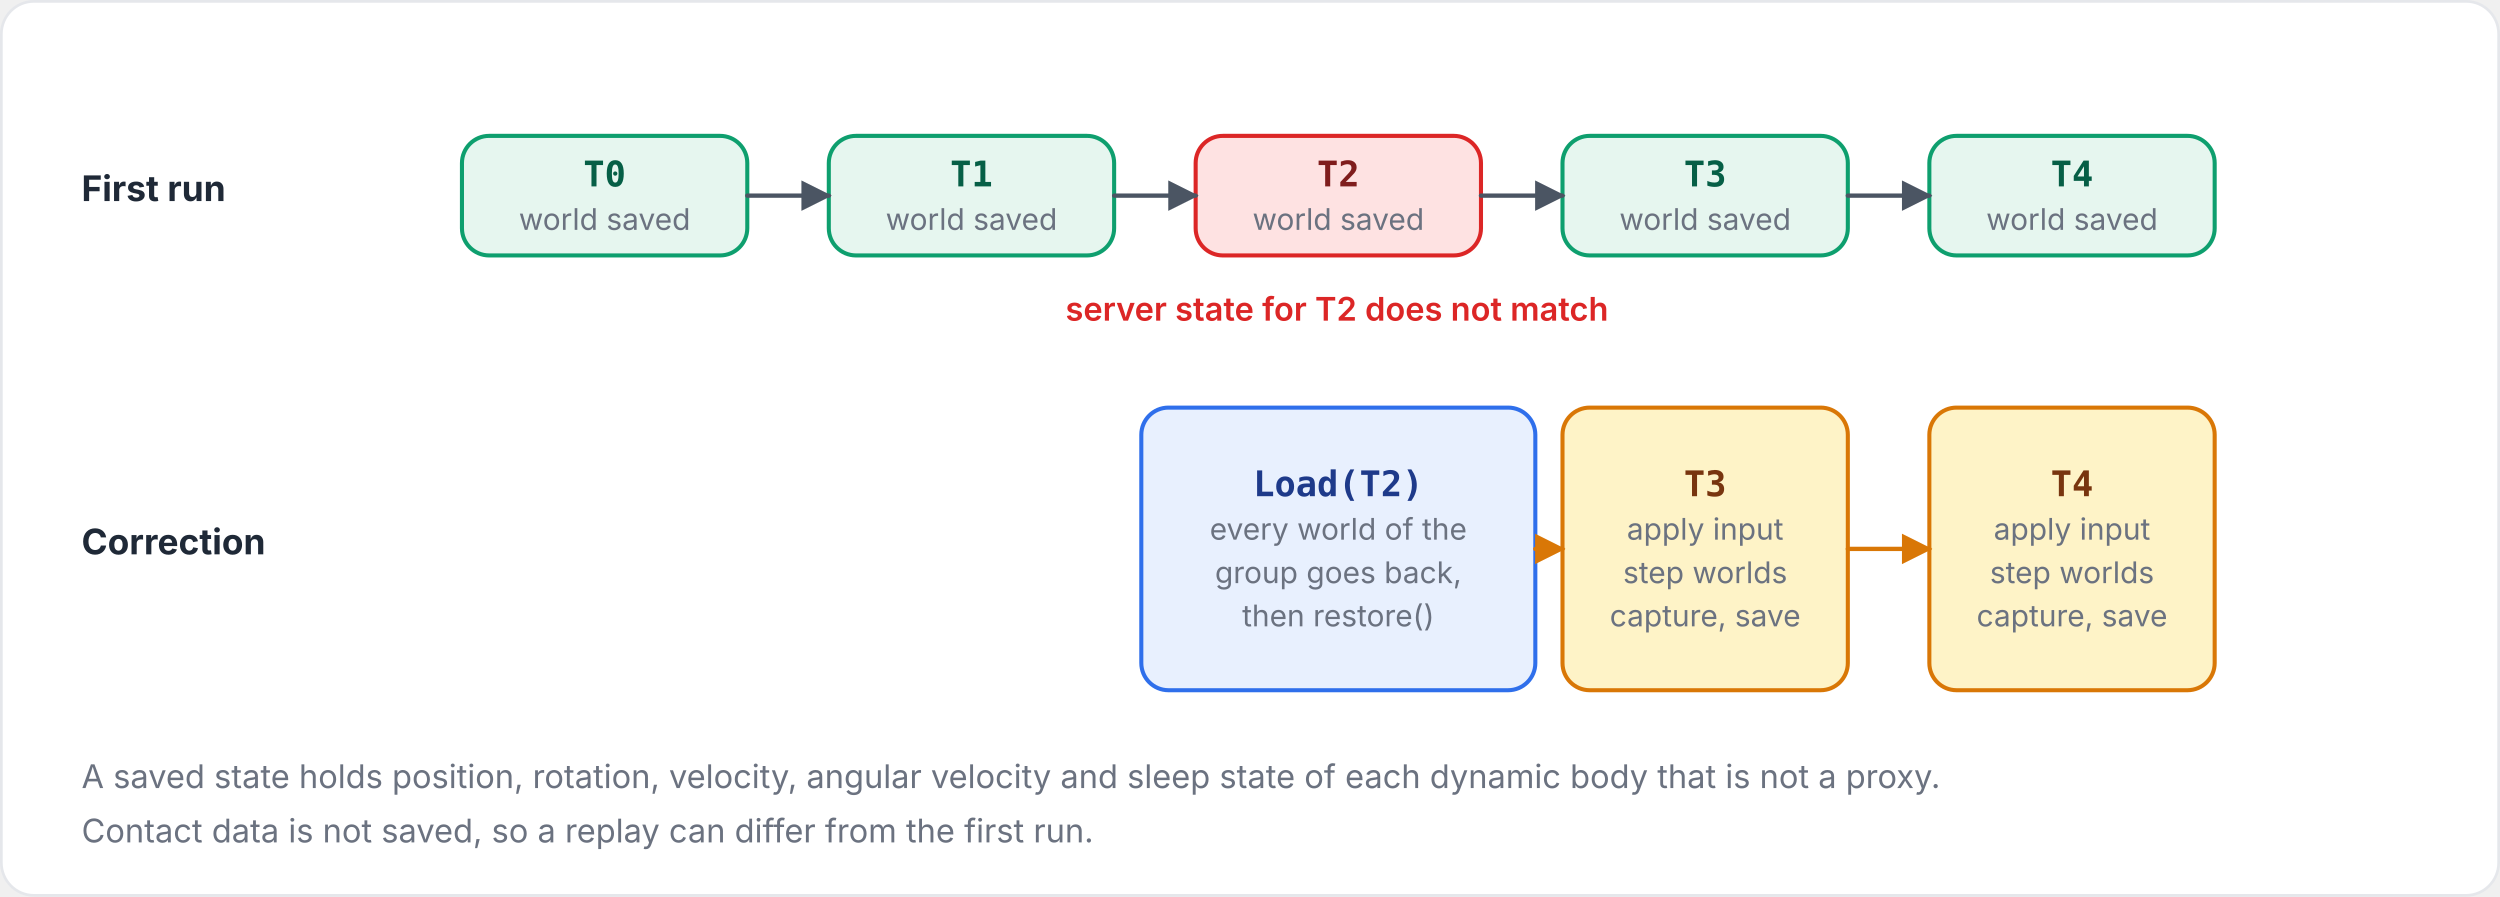
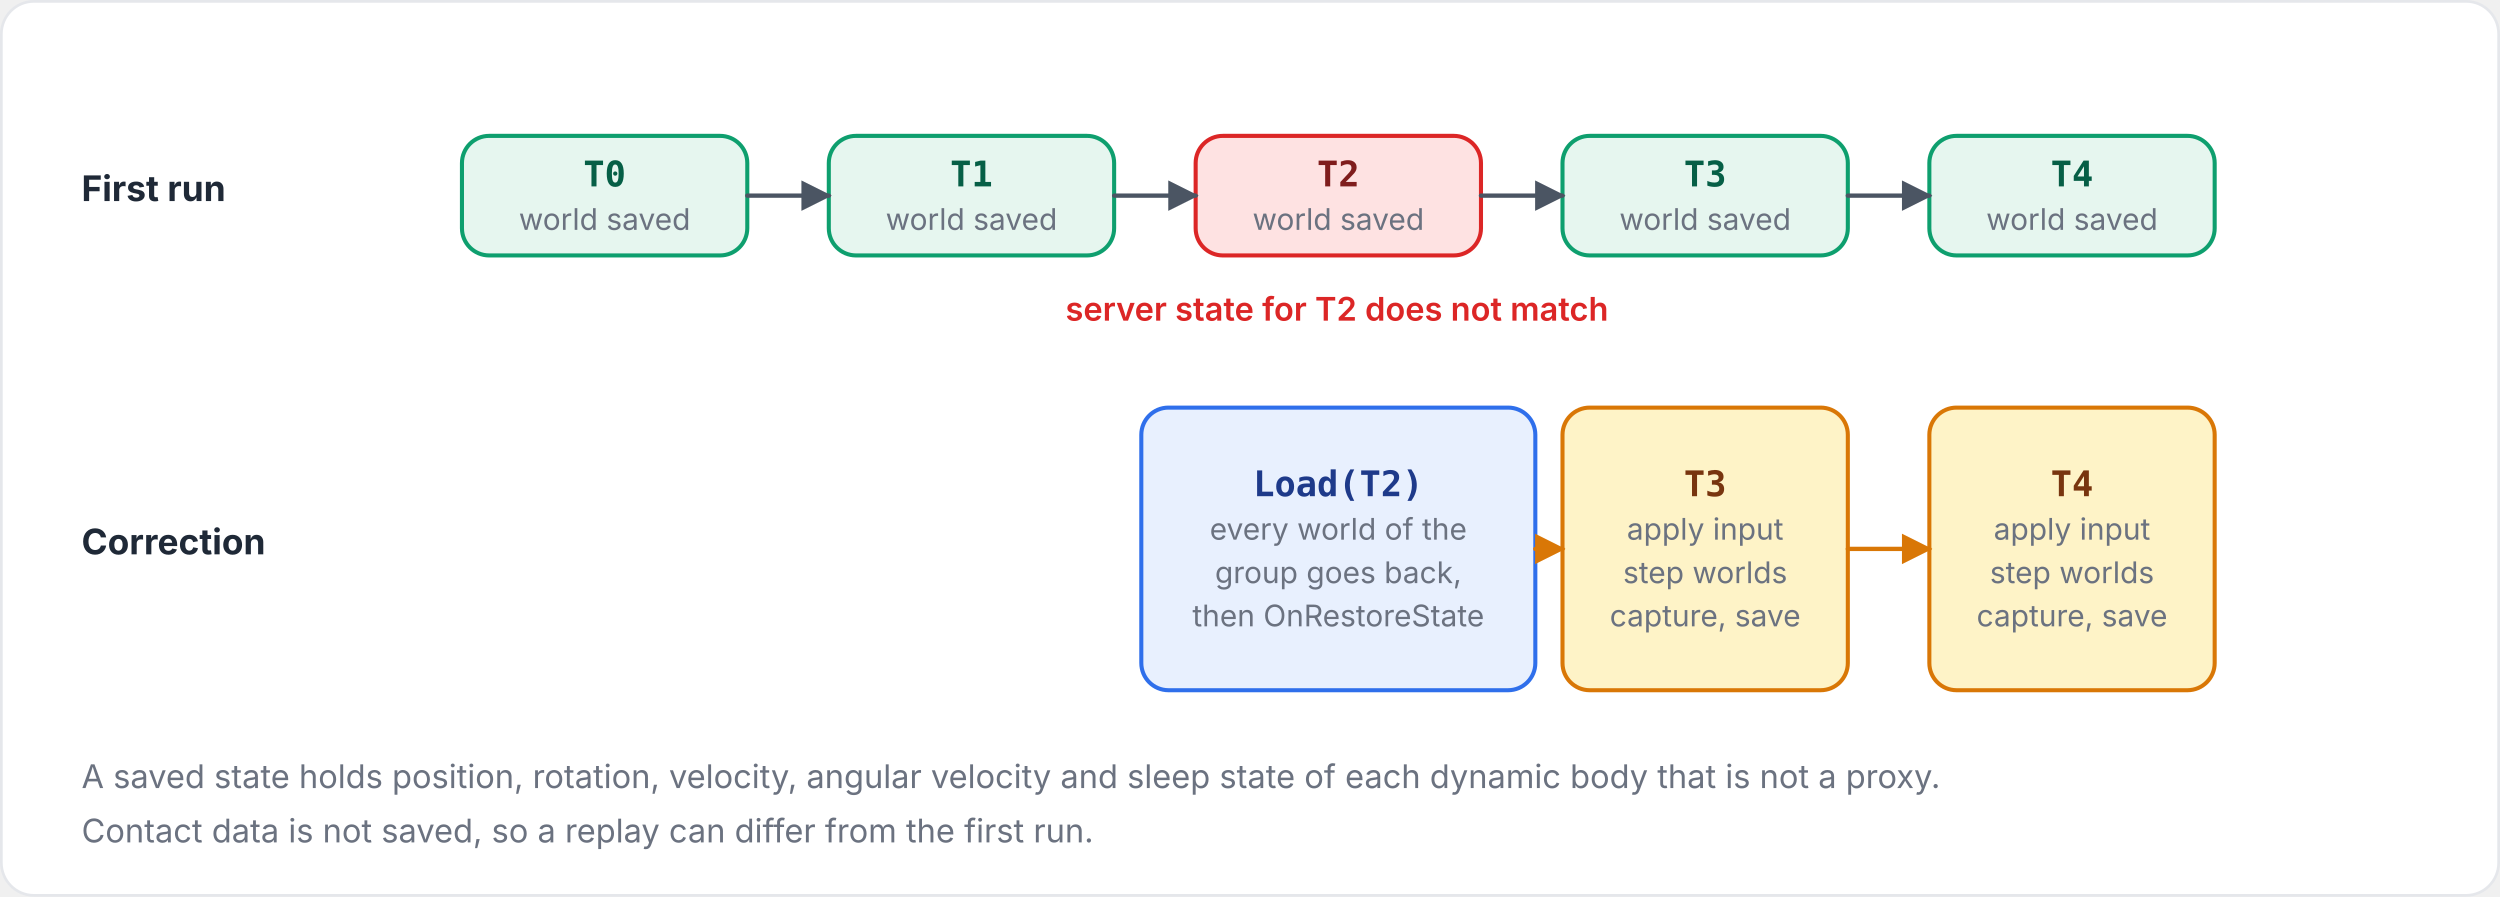
<svg xmlns="http://www.w3.org/2000/svg" width="920" height="330" viewBox="0 0 920 330" role="img" aria-label="Rolling the physics worlds back to a corrected tick">
  <defs>
    <marker id="arrow-4B5563" viewBox="0 0 10 10" refX="9" refY="5" markerWidth="7" markerHeight="7" orient="auto-start-reverse">
      <path d="M 0 0 L 10 5 L 0 10 z" fill="#4B5563" />
    </marker>
    <marker id="arrow-D97706" viewBox="0 0 10 10" refX="9" refY="5" markerWidth="7" markerHeight="7" orient="auto-start-reverse">
      <path d="M 0 0 L 10 5 L 0 10 z" fill="#D97706" />
    </marker>
  </defs>
  <rect x="0.5" y="0.5" width="919" height="329" rx="12" fill="#FFFFFF" stroke="#E5E7EB" />
  <text x="30.0" y="74.0" font-family="Inter, 'Segoe UI', Roboto, 'Helvetica Neue', Arial, sans-serif" font-size="13" font-weight="700" fill="#1F2937" text-anchor="start">First run</text>
  <rect x="170.0" y="50.0" width="105.0" height="44.0" rx="10" fill="#E6F6EF" stroke="#0E9F6E" stroke-width="1.5" />
  <text x="222.5" y="68.6" font-family="'JetBrains Mono', 'Cascadia Mono', Consolas, Menlo, monospace" font-size="13" font-weight="600" fill="#065F46" text-anchor="middle">T0</text>
  <text x="222.5" y="84.6" font-family="Inter, 'Segoe UI', Roboto, 'Helvetica Neue', Arial, sans-serif" font-size="11" font-weight="400" fill="#6B7280" text-anchor="middle">world saved</text>
  <rect x="305.0" y="50.0" width="105.0" height="44.0" rx="10" fill="#E6F6EF" stroke="#0E9F6E" stroke-width="1.5" />
  <text x="357.5" y="68.6" font-family="'JetBrains Mono', 'Cascadia Mono', Consolas, Menlo, monospace" font-size="13" font-weight="600" fill="#065F46" text-anchor="middle">T1</text>
  <text x="357.5" y="84.6" font-family="Inter, 'Segoe UI', Roboto, 'Helvetica Neue', Arial, sans-serif" font-size="11" font-weight="400" fill="#6B7280" text-anchor="middle">world saved</text>
  <path d="M 275.0 72.0 L 305.0 72.0" fill="none" stroke="#4B5563" stroke-width="1.6" stroke-linejoin="round" stroke-linecap="round" marker-end="url(#arrow-4B5563)" />
  <rect x="440.0" y="50.0" width="105.0" height="44.0" rx="10" fill="#FEE2E2" stroke="#DC2626" stroke-width="1.5" />
  <text x="492.5" y="68.6" font-family="'JetBrains Mono', 'Cascadia Mono', Consolas, Menlo, monospace" font-size="13" font-weight="600" fill="#7F1D1D" text-anchor="middle">T2</text>
  <text x="492.5" y="84.6" font-family="Inter, 'Segoe UI', Roboto, 'Helvetica Neue', Arial, sans-serif" font-size="11" font-weight="400" fill="#6B7280" text-anchor="middle">world saved</text>
  <path d="M 410.0 72.0 L 440.0 72.0" fill="none" stroke="#4B5563" stroke-width="1.6" stroke-linejoin="round" stroke-linecap="round" marker-end="url(#arrow-4B5563)" />
  <rect x="575.0" y="50.0" width="105.0" height="44.0" rx="10" fill="#E6F6EF" stroke="#0E9F6E" stroke-width="1.5" />
  <text x="627.5" y="68.6" font-family="'JetBrains Mono', 'Cascadia Mono', Consolas, Menlo, monospace" font-size="13" font-weight="600" fill="#065F46" text-anchor="middle">T3</text>
  <text x="627.5" y="84.6" font-family="Inter, 'Segoe UI', Roboto, 'Helvetica Neue', Arial, sans-serif" font-size="11" font-weight="400" fill="#6B7280" text-anchor="middle">world saved</text>
  <path d="M 545.0 72.0 L 575.0 72.0" fill="none" stroke="#4B5563" stroke-width="1.6" stroke-linejoin="round" stroke-linecap="round" marker-end="url(#arrow-4B5563)" />
  <rect x="710.0" y="50.0" width="105.0" height="44.0" rx="10" fill="#E6F6EF" stroke="#0E9F6E" stroke-width="1.5" />
  <text x="762.5" y="68.6" font-family="'JetBrains Mono', 'Cascadia Mono', Consolas, Menlo, monospace" font-size="13" font-weight="600" fill="#065F46" text-anchor="middle">T4</text>
  <text x="762.5" y="84.6" font-family="Inter, 'Segoe UI', Roboto, 'Helvetica Neue', Arial, sans-serif" font-size="11" font-weight="400" fill="#6B7280" text-anchor="middle">world saved</text>
  <path d="M 680.0 72.0 L 710.0 72.0" fill="none" stroke="#4B5563" stroke-width="1.6" stroke-linejoin="round" stroke-linecap="round" marker-end="url(#arrow-4B5563)" />
  <text x="492.0" y="118.0" font-family="Inter, 'Segoe UI', Roboto, 'Helvetica Neue', Arial, sans-serif" font-size="12" font-weight="600" fill="#DC2626" text-anchor="middle">server state for T2 does not match</text>
  <text x="30.0" y="204.0" font-family="Inter, 'Segoe UI', Roboto, 'Helvetica Neue', Arial, sans-serif" font-size="13" font-weight="700" fill="#1F2937" text-anchor="start">Correction</text>
  <rect x="420.0" y="150.0" width="145.0" height="104.0" rx="10" fill="#E8F0FE" stroke="#2F6FEB" stroke-width="1.5" />
  <text x="492.5" y="182.6" font-family="'JetBrains Mono', 'Cascadia Mono', Consolas, Menlo, monospace" font-size="13" font-weight="600" fill="#1E3A8A" text-anchor="middle">Load(T2)</text>
  <text x="492.5" y="198.6" font-family="Inter, 'Segoe UI', Roboto, 'Helvetica Neue', Arial, sans-serif" font-size="11" font-weight="400" fill="#6B7280" text-anchor="middle">every world of the</text>
  <text x="492.5" y="214.6" font-family="Inter, 'Segoe UI', Roboto, 'Helvetica Neue', Arial, sans-serif" font-size="11" font-weight="400" fill="#6B7280" text-anchor="middle">group goes back,</text>
-   <text x="492.5" y="230.5" font-family="Inter, 'Segoe UI', Roboto, 'Helvetica Neue', Arial, sans-serif" font-size="11" font-weight="400" fill="#6B7280" text-anchor="middle">then restore()</text>
+   <text x="492.5" y="230.5" font-family="Inter, 'Segoe UI', Roboto, 'Helvetica Neue', Arial, sans-serif" font-size="11" font-weight="400" fill="#6B7280" text-anchor="middle">then OnRestoreState</text>
  <rect x="575.0" y="150.0" width="105.0" height="104.0" rx="10" fill="#FEF3C7" stroke="#D97706" stroke-width="1.5" />
  <text x="627.5" y="182.6" font-family="'JetBrains Mono', 'Cascadia Mono', Consolas, Menlo, monospace" font-size="13" font-weight="600" fill="#78350F" text-anchor="middle">T3</text>
  <text x="627.5" y="198.6" font-family="Inter, 'Segoe UI', Roboto, 'Helvetica Neue', Arial, sans-serif" font-size="11" font-weight="400" fill="#6B7280" text-anchor="middle">apply input</text>
  <text x="627.5" y="214.6" font-family="Inter, 'Segoe UI', Roboto, 'Helvetica Neue', Arial, sans-serif" font-size="11" font-weight="400" fill="#6B7280" text-anchor="middle">step worlds</text>
  <text x="627.5" y="230.5" font-family="Inter, 'Segoe UI', Roboto, 'Helvetica Neue', Arial, sans-serif" font-size="11" font-weight="400" fill="#6B7280" text-anchor="middle">capture, save</text>
  <rect x="710.0" y="150.0" width="105.0" height="104.0" rx="10" fill="#FEF3C7" stroke="#D97706" stroke-width="1.5" />
  <text x="762.5" y="182.6" font-family="'JetBrains Mono', 'Cascadia Mono', Consolas, Menlo, monospace" font-size="13" font-weight="600" fill="#78350F" text-anchor="middle">T4</text>
  <text x="762.5" y="198.6" font-family="Inter, 'Segoe UI', Roboto, 'Helvetica Neue', Arial, sans-serif" font-size="11" font-weight="400" fill="#6B7280" text-anchor="middle">apply input</text>
  <text x="762.5" y="214.6" font-family="Inter, 'Segoe UI', Roboto, 'Helvetica Neue', Arial, sans-serif" font-size="11" font-weight="400" fill="#6B7280" text-anchor="middle">step worlds</text>
  <text x="762.5" y="230.5" font-family="Inter, 'Segoe UI', Roboto, 'Helvetica Neue', Arial, sans-serif" font-size="11" font-weight="400" fill="#6B7280" text-anchor="middle">capture, save</text>
  <path d="M 565.0 202.0 L 575.0 202.0" fill="none" stroke="#D97706" stroke-width="1.6" stroke-linejoin="round" stroke-linecap="round" marker-end="url(#arrow-D97706)" />
  <path d="M 680.0 202.0 L 710.0 202.0" fill="none" stroke="#D97706" stroke-width="1.6" stroke-linejoin="round" stroke-linecap="round" marker-end="url(#arrow-D97706)" />
  <text x="30.0" y="290.0" font-family="Inter, 'Segoe UI', Roboto, 'Helvetica Neue', Arial, sans-serif" font-size="12" font-weight="400" fill="#6B7280" text-anchor="start">A saved state holds position, rotation, velocity, angular velocity and sleep state of each dynamic body that is not a proxy.</text>
  <text x="30.0" y="310.0" font-family="Inter, 'Segoe UI', Roboto, 'Helvetica Neue', Arial, sans-serif" font-size="12" font-weight="400" fill="#6B7280" text-anchor="start">Contact data is not saved, so a replay can differ from the first run.</text>
</svg>
